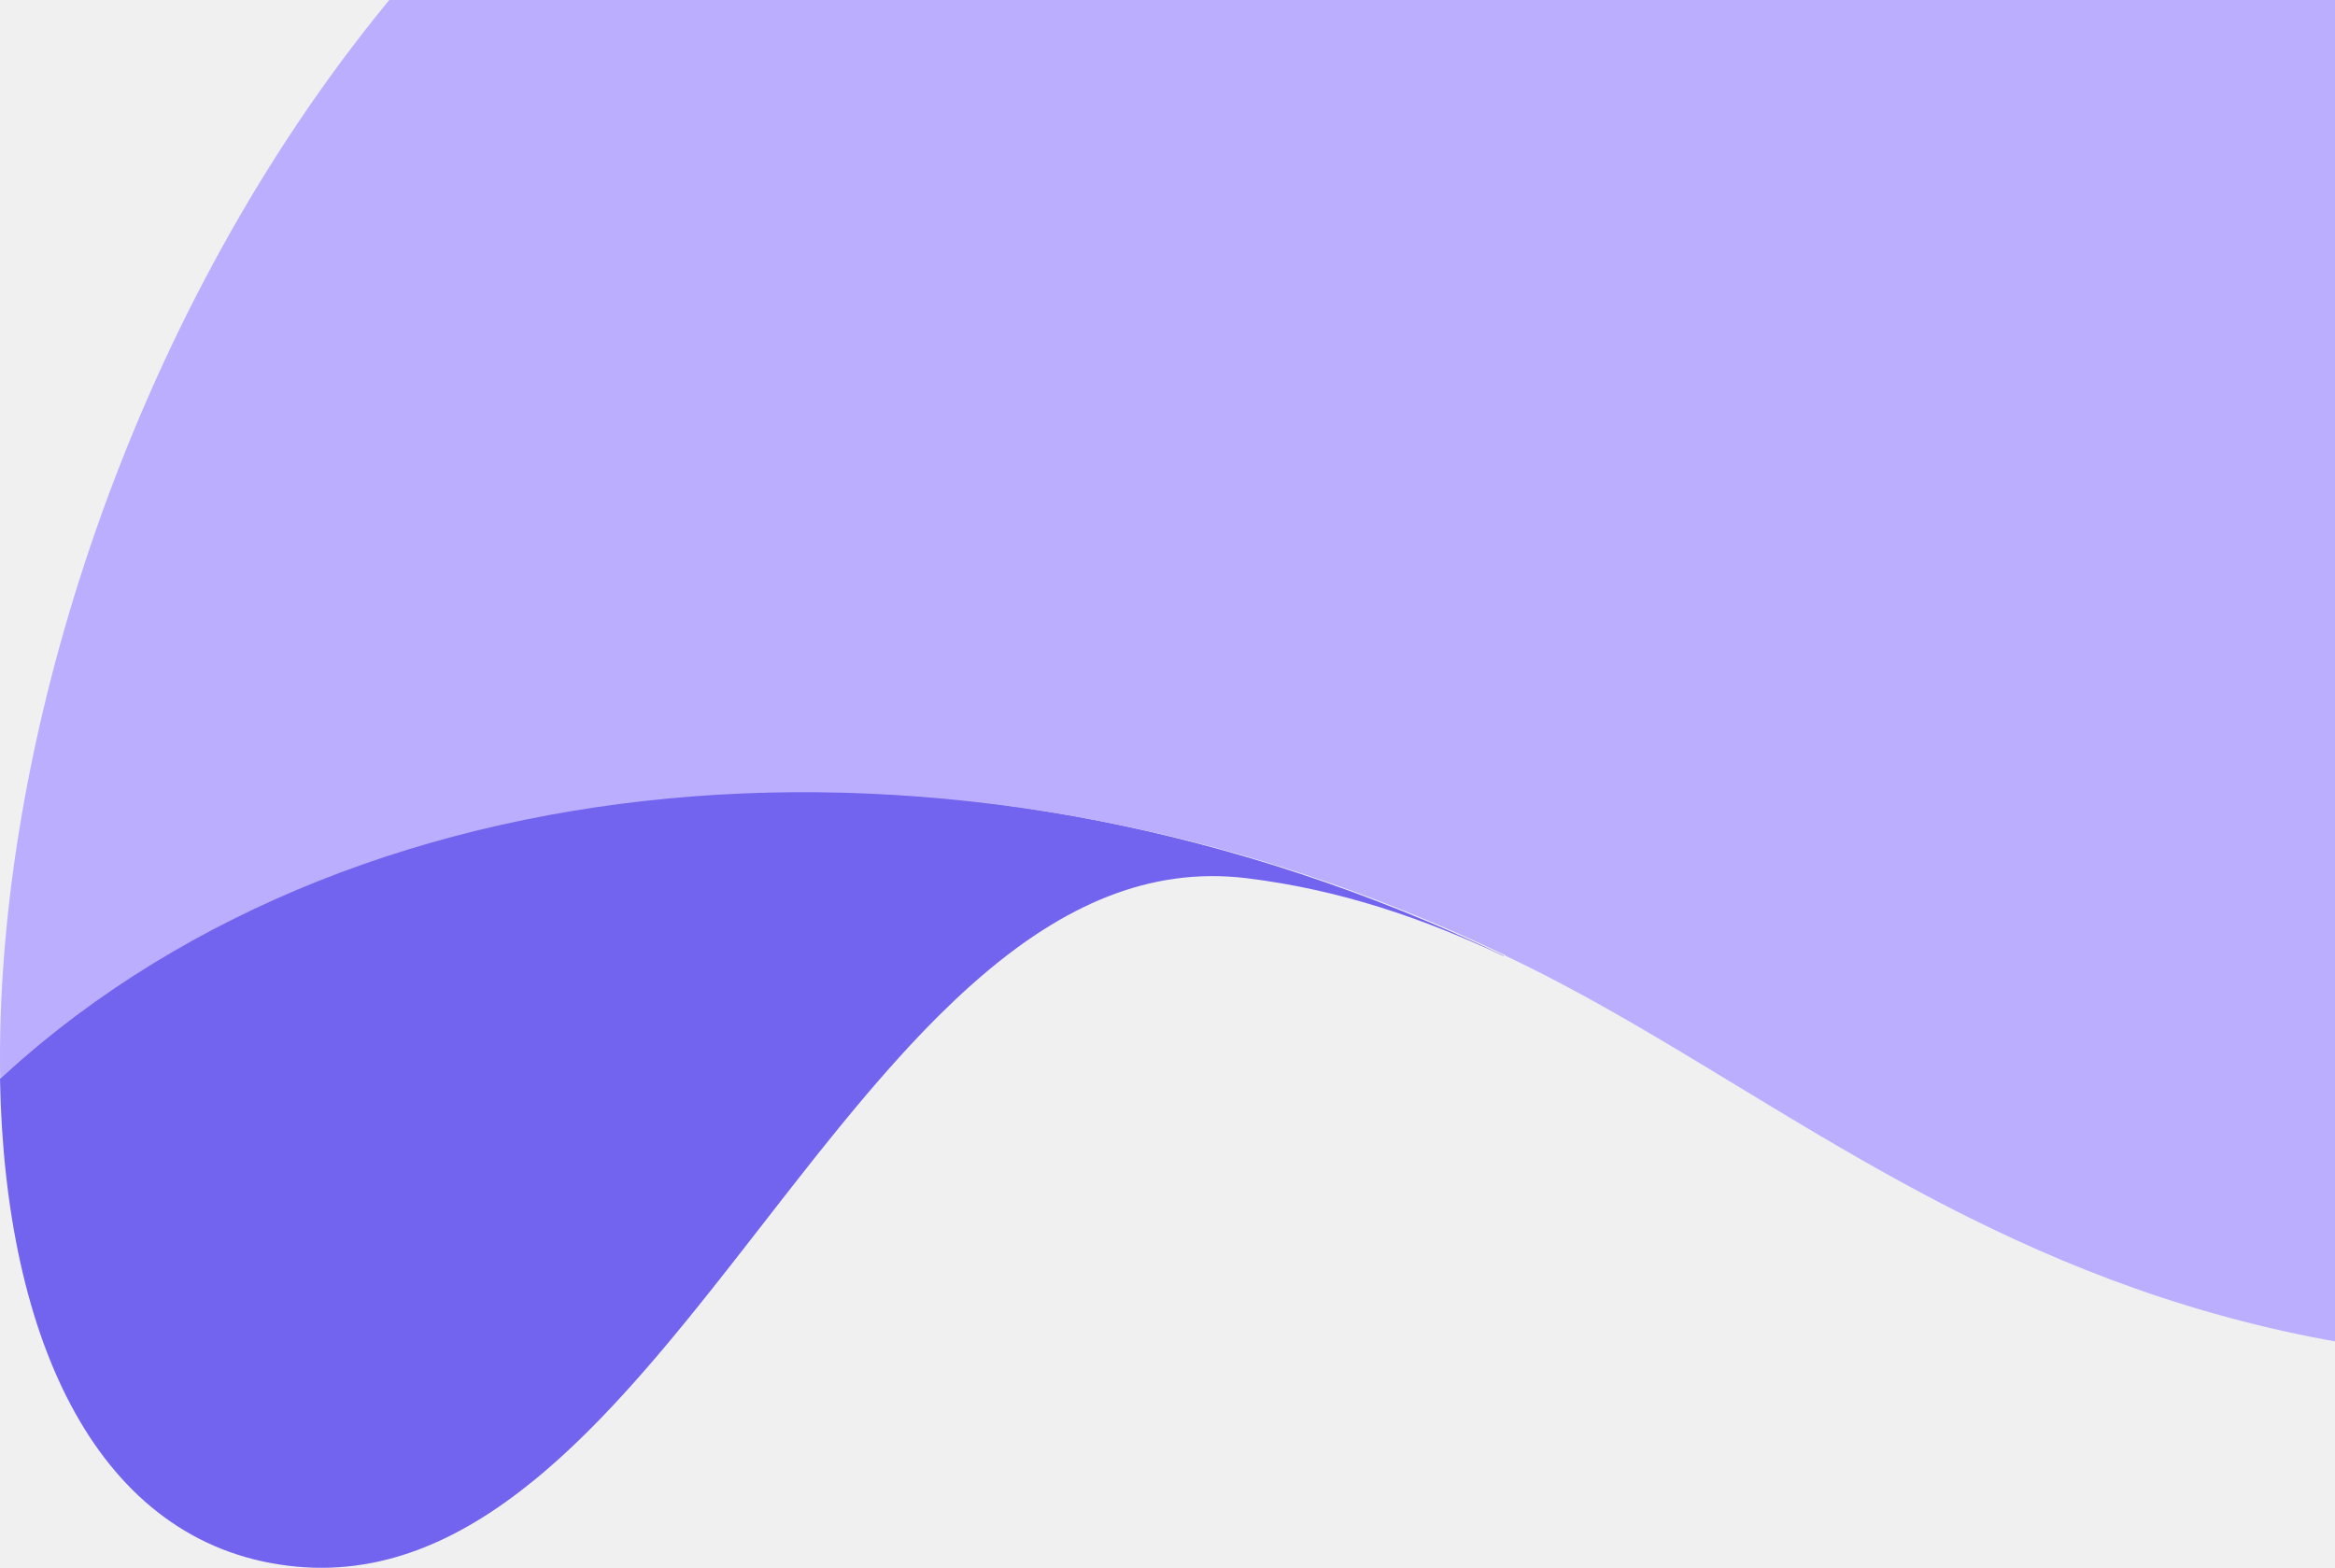
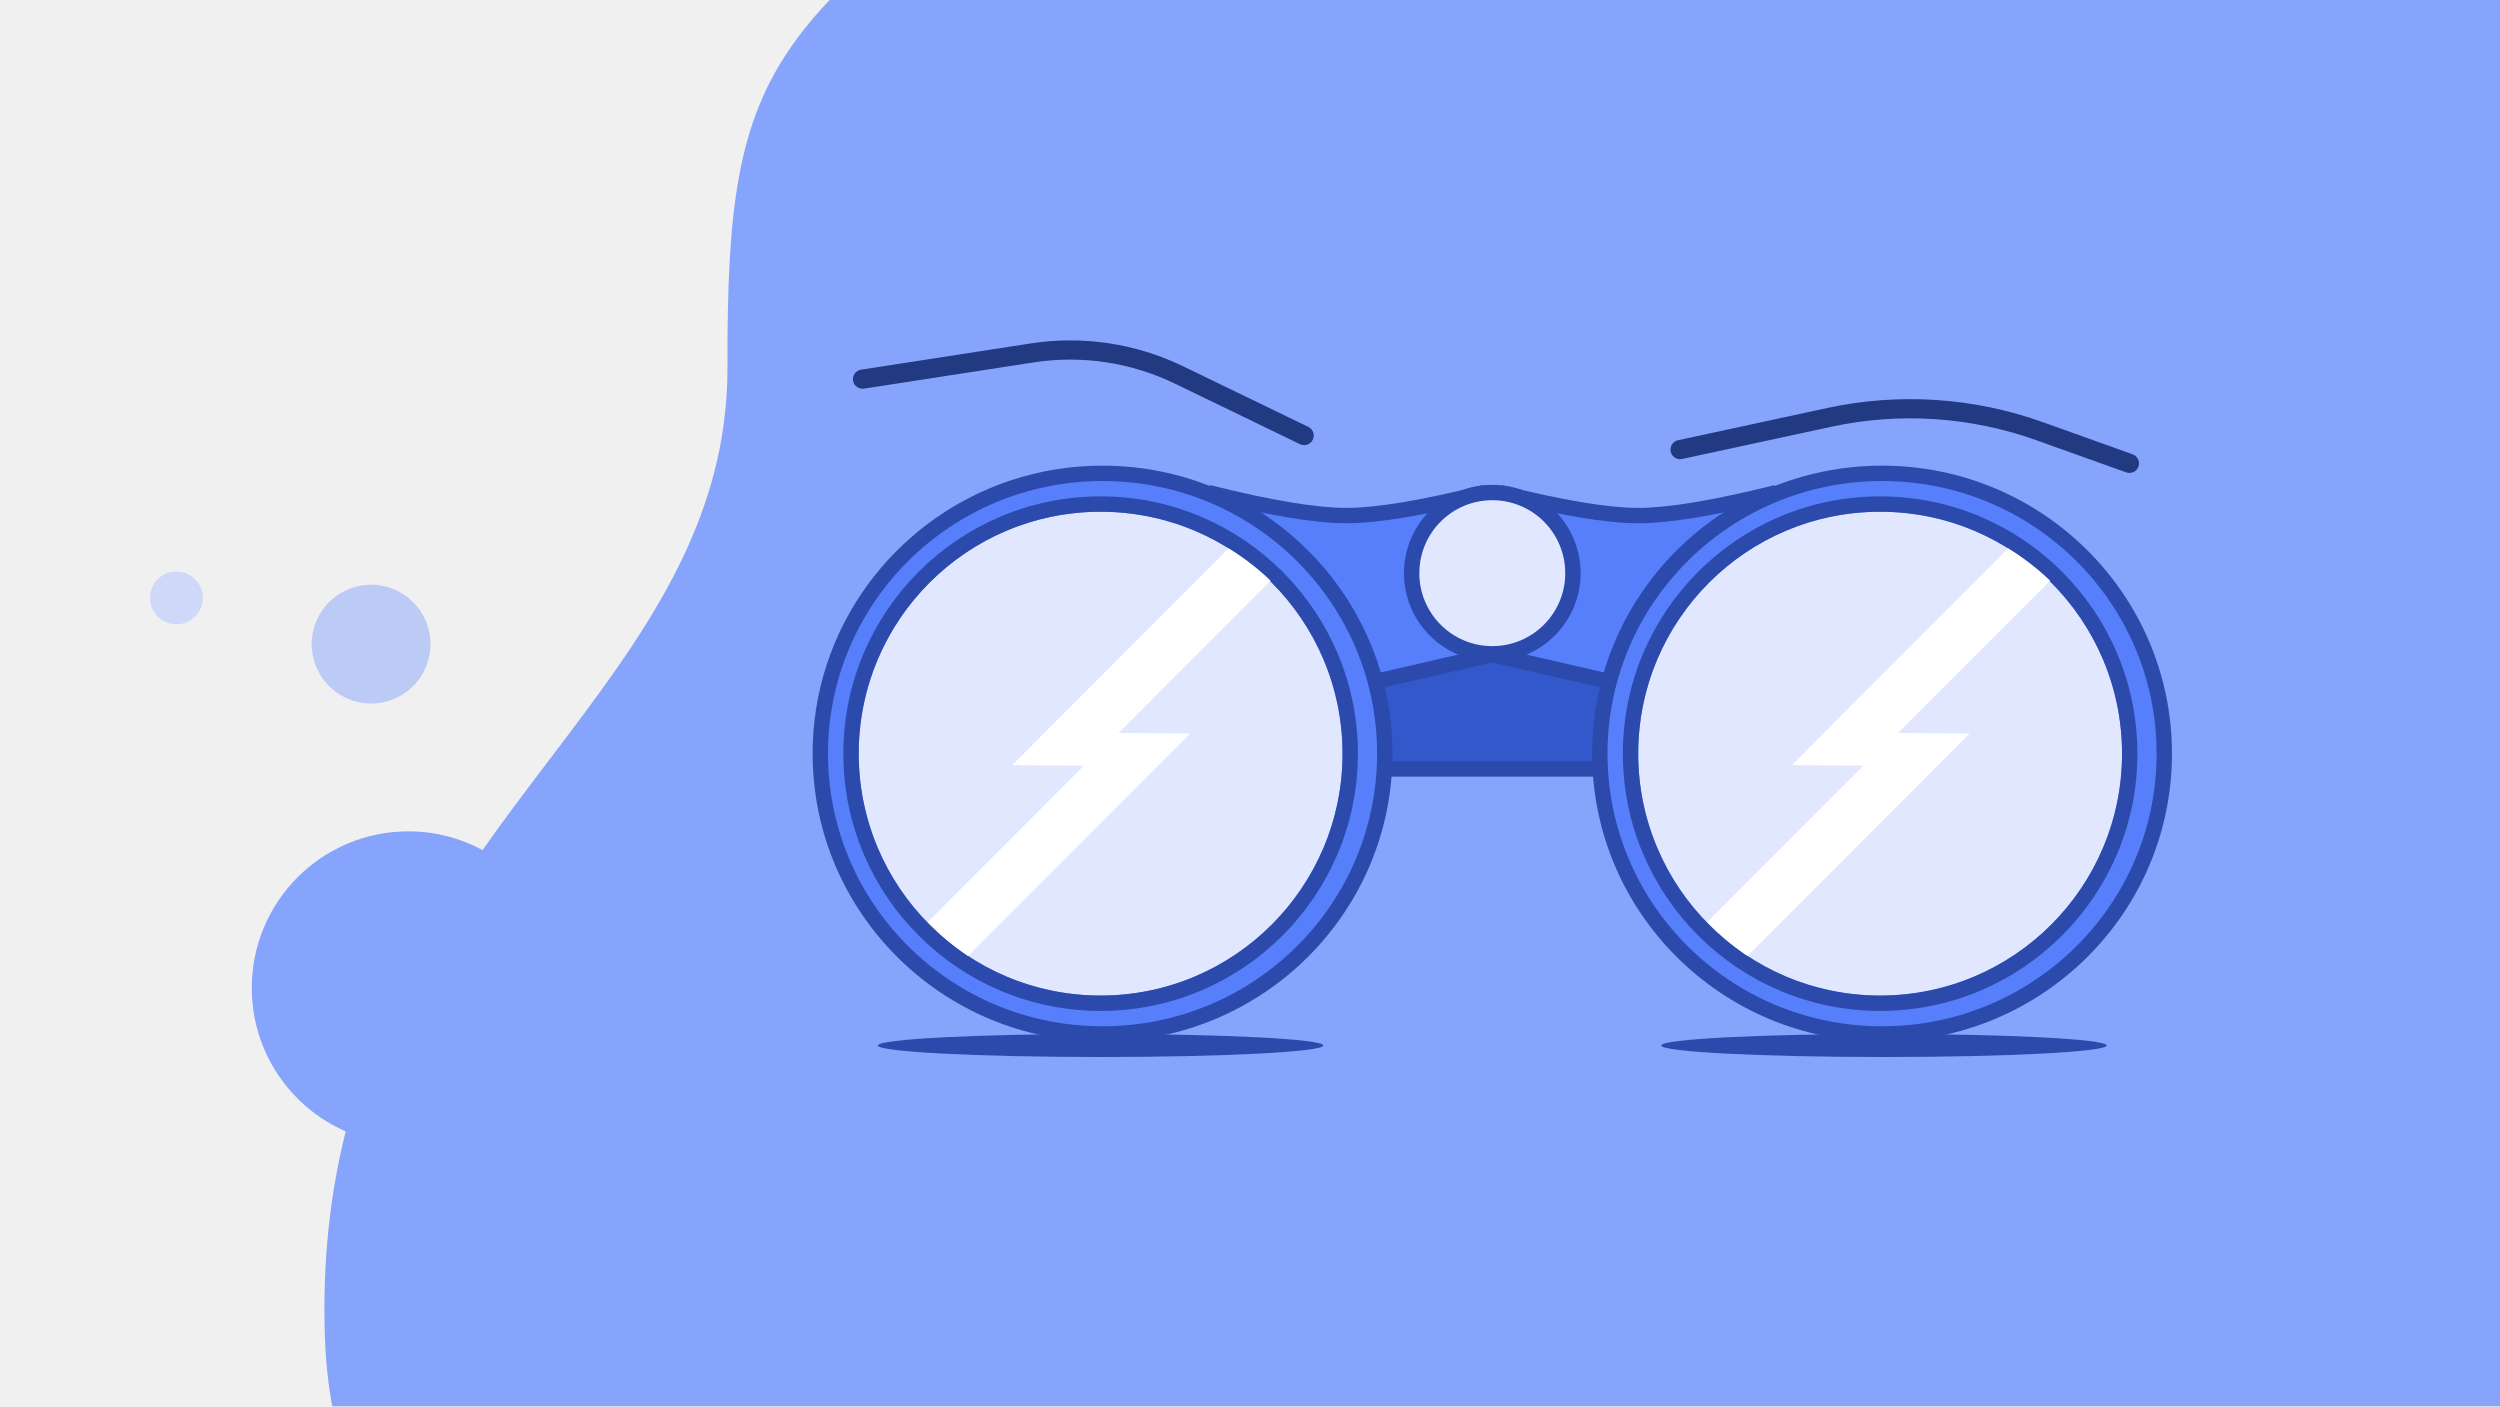
- <svg xmlns="http://www.w3.org/2000/svg" width="1169" height="785" viewBox="0 0 1169 785" fill="none">
-   <path fill-rule="evenodd" clip-rule="evenodd" d="M752.674 478.446C752.674 478.446 752.674 478.446 753 478.805C712.708 459.792 670.832 445.452 624.219 439.73C574.703 433.652 531.772 454.266 492.15 488.053L489.029 490.747C487.472 492.108 485.919 493.488 484.372 494.888L481.284 497.713L478.208 500.587C475.65 503.003 473.104 505.469 470.57 507.981L467.535 511.017L464.511 514.096L461.498 517.217C460.996 517.74 460.495 518.265 459.995 518.792L456.996 521.972C456.498 522.505 455.999 523.04 455.501 523.576L451.949 527.433C450.768 528.727 449.588 530.029 448.411 531.339L444.884 535.293C444.298 535.956 443.711 536.62 443.125 537.287L439.616 541.307L436.118 545.369L432.629 549.469L429.15 553.605L427.414 555.686L423.136 560.859L421.002 563.462L416.741 568.7L414.615 571.334L410.369 576.627L406.132 581.95L399.791 589.983L391.354 600.757L372.235 625.303L365.917 633.379L359.59 641.414L355.367 646.739L349.019 654.669L344.777 659.909L340.527 665.107L336.266 670.258L331.993 675.358L328.652 679.297L325.302 683.199L321.944 687.063L318.577 690.885L315.2 694.665L311.812 698.399L308.414 702.086L306.71 703.911L303.295 707.522L300.45 710.479L297.597 713.398L294.735 716.278C293.302 717.708 291.865 719.122 290.424 720.521L287.538 723.298L284.642 726.03C284.159 726.482 283.675 726.932 283.19 727.38L280.278 730.045C278.333 731.806 276.381 733.536 274.421 735.233L271.476 737.753C270.984 738.169 270.492 738.583 269.999 738.995L267.035 741.439C229.917 771.665 189.92 789.577 144.334 783.981C49.673 772.362 2.39 672.557 0 540.107C181.001 371.021 486.151 351.079 752.674 478.446Z" fill="#7264EF" />
-   <path fill-rule="evenodd" clip-rule="evenodd" d="M1194.51 675.7C1112.88 664.387 1045.79 639.466 986.16 609.803L980.76 607.094C978.967 606.186 977.18 605.275 975.4 604.36L970.078 601.602L963.479 598.126L956.936 594.618L951.741 591.791L945.294 588.235L938.897 584.655L933.814 581.778L928.76 578.888L921.232 574.536L911.286 568.708L903.348 564.001L895.469 559.289L883.745 552.223L856.757 535.855L849.117 531.237L839.599 525.517L830.108 519.868C804.823 504.909 779.713 490.83 753.957 478.66L753.631 478.301C489.471 351.892 184.701 372.721 2.806 537.624L0.096 540.112C-5.566 225.889 240.471 -271.607 705.243 -214.481C786.663 -204.473 851.919 -181.048 908.953 -152.48L914.039 -149.909C915.727 -149.047 917.408 -148.181 919.082 -147.311L924.083 -144.688L926.569 -143.368L931.511 -140.71L936.415 -138.031L941.281 -135.331L943.701 -133.975L949.713 -130.563L955.672 -127.125L960.403 -124.358L965.104 -121.577L969.776 -118.784L974.419 -115.981L979.035 -113.167L983.626 -110.345L988.193 -107.516L995.63 -102.867L999.327 -100.538L1006.68 -95.877L1013.99 -91.214L1046.42 -70.381L1053.57 -65.819L1060.7 -61.294L1069.6 -55.698L1078.51 -50.181C1093.3 -41.097 1108.13 -32.385 1123.25 -24.276L1128.93 -21.264C1428.69 140.589 1732.84 57.612 1890.73 -66.853L1895 -70.257C1893.43 242.368 1643.49 730.885 1194.51 675.7Z" fill="#BBAEFF" />
+ <svg xmlns="http://www.w3.org/2000/svg" width="1600" height="900" viewBox="0 0 1600 900" fill="none">
+   <g clip-path="url(#clip0)">
+     <path opacity="0.5" d="M237.497 450.244C258.491 450.244 275.511 433.224 275.511 412.229C275.511 391.235 258.491 374.215 237.497 374.215C216.502 374.215 199.482 391.235 199.482 412.229C199.482 433.224 216.502 450.244 237.497 450.244Z" fill="#87A4FC" />
+     <path fill-rule="evenodd" clip-rule="evenodd" d="M1606.37 -178.347C1766.34 -32.193 1929.5 292.557 1766.51 734.221C1605.79 1169.72 1188.14 1170.14 934.534 1170.39C930.946 1170.39 927.391 1170.4 923.87 1170.4C671.47 1170.74 218.495 1170.74 207.936 855.729C206.292 806.691 211.42 763.28 221.248 724.09C185.87 708.63 161.146 673.328 161.146 632.25C161.146 576.924 205.997 532.073 261.323 532.073C278.509 532.073 294.684 536.401 308.819 544.026C322.947 523.96 337.544 504.721 351.884 485.818C411.063 407.815 465.891 335.546 465.588 234.537C464.982 32.897 491.837 14.007 724.206 -149.435C749.22 -167.029 776.615 -186.299 806.614 -207.651C1115.29 -427.36 1446.4 -324.5 1606.37 -178.347Z" fill="#87A4FC" />
+     <path opacity="0.5" d="M112.895 399.558C122.226 399.558 129.79 391.994 129.79 382.663C129.79 373.332 122.226 365.768 112.895 365.768C103.564 365.768 96 373.332 96 382.663C96 391.994 103.564 399.558 112.895 399.558Z" fill="#AEBFFF" />
+     <path fill-rule="evenodd" clip-rule="evenodd" d="M751.853 245.488C723.793 231.906 692.265 227.184 661.457 231.949L552.971 248.728C549.617 249.246 546.478 246.949 545.96 243.595C545.441 240.242 547.739 237.103 551.092 236.584L659.579 219.805C692.851 214.659 726.902 219.759 757.207 234.428L837.327 273.209C840.381 274.688 841.659 278.362 840.18 281.416C838.702 284.47 835.028 285.748 831.973 284.269L751.853 245.488Z" fill="#213A82" />
+     <path fill-rule="evenodd" clip-rule="evenodd" d="M883.803 435.368L955.934 418.438L1023.88 435.368V494.623H883.803V435.368Z" fill="#3358CC" />
+     <path d="M1205.74 676.482C1284.46 676.482 1348.28 673.181 1348.28 669.109C1348.28 665.037 1284.46 661.736 1205.74 661.736C1127.02 661.736 1063.2 665.037 1063.2 669.109C1063.2 673.181 1127.02 676.482 1205.74 676.482Z" fill="#2B4AAB" />
+     <path d="M704.4 676.482C783.121 676.482 846.938 673.181 846.938 669.109C846.938 665.037 783.121 661.736 704.4 661.736C625.678 661.736 561.861 665.037 561.861 669.109C561.861 673.181 625.678 676.482 704.4 676.482Z" fill="#2B4AAB" />
+     <path fill-rule="evenodd" clip-rule="evenodd" d="M922.626 322.594L937.867 418.974L876.862 435.641C862.588 387.605 834.591 350.645 792.871 324.759C848.865 335.826 892.116 335.104 922.626 322.594Z" fill="#577FFB" />
+     <path d="M705.63 661.736C805.39 661.736 886.261 581.416 886.261 482.335C886.261 383.254 805.39 302.933 705.63 302.933C605.871 302.933 525 383.254 525 482.335C525 581.416 605.871 661.736 705.63 661.736Z" fill="#577FFB" />
+     <path fill-rule="evenodd" clip-rule="evenodd" d="M705.629 307.848C608.553 307.848 529.914 386 529.914 482.335C529.914 578.669 608.553 656.821 705.629 656.821C802.706 656.821 881.345 578.669 881.345 482.335C881.345 386 802.706 307.848 705.629 307.848ZM520.084 482.335C520.084 380.508 603.187 298.018 705.629 298.018C808.072 298.018 891.175 380.508 891.175 482.335C891.175 584.162 808.072 666.651 705.629 666.651C603.187 666.651 520.084 584.162 520.084 482.335Z" fill="#2B4AAB" />
+     <path fill-rule="evenodd" clip-rule="evenodd" d="M861.683 334.882C841.349 334.882 811.37 329.837 772.018 319.989L774.404 310.453C813.615 320.266 842.618 325.051 861.683 325.051C880.747 325.051 909.75 320.266 948.962 310.453L951.348 319.989C911.995 329.837 882.017 334.882 861.683 334.882Z" fill="#2B4AAB" />
+     <path fill-rule="evenodd" clip-rule="evenodd" d="M881.566 430.852L966.815 411.191L969.024 420.77L883.776 440.431L881.566 430.852Z" fill="#2B4AAB" />
+     <path fill-rule="evenodd" clip-rule="evenodd" d="M985.058 322.594L969.817 418.974L1030.82 435.641C1045.1 387.605 1073.09 350.645 1114.81 324.759C1058.82 335.826 1015.57 335.104 985.058 322.594Z" fill="#577FFB" />
+     <path d="M1204.51 661.736C1104.75 661.736 1023.88 581.415 1023.88 482.335C1023.88 383.254 1104.75 302.933 1204.51 302.933C1304.27 302.933 1385.14 383.254 1385.14 482.335C1385.14 581.415 1304.27 661.736 1204.51 661.736Z" fill="#577FFB" />
+     <path fill-rule="evenodd" clip-rule="evenodd" d="M1204.51 307.848C1301.59 307.848 1380.23 386 1380.23 482.335C1380.23 578.669 1301.59 656.821 1204.51 656.821C1107.44 656.821 1028.8 578.669 1028.8 482.335C1028.8 386 1107.44 307.848 1204.51 307.848ZM1390.06 482.335C1390.06 380.508 1306.96 298.018 1204.51 298.018C1102.07 298.018 1018.97 380.508 1018.97 482.335C1018.97 584.162 1102.07 666.651 1204.51 666.651C1306.96 666.651 1390.06 584.162 1390.06 482.335Z" fill="#2B4AAB" />
+     <path fill-rule="evenodd" clip-rule="evenodd" d="M1048.46 334.882C1068.79 334.882 1098.77 329.837 1138.12 319.989L1135.74 310.453C1096.53 320.266 1067.52 325.051 1048.46 325.051C1029.4 325.051 1000.39 320.266 961.181 310.453L958.795 319.989C998.147 329.837 1028.13 334.882 1048.46 334.882Z" fill="#2B4AAB" />
+     <path fill-rule="evenodd" clip-rule="evenodd" d="M1028.58 430.852L943.329 411.191L941.12 420.77L1026.37 440.431L1028.58 430.852Z" fill="#2B4AAB" />
+     <path fill-rule="evenodd" clip-rule="evenodd" d="M967.359 418.438C1011.47 393.955 1018.47 363.645 988.354 327.509L967.359 418.438Z" fill="#577FFB" />
+     <path d="M967.359 418.438C1011.47 393.955 1018.47 363.645 988.354 327.509" stroke="#979797" stroke-width="2.458" />
+     <path d="M955.072 418.438C983.574 418.438 1006.68 395.332 1006.68 366.83C1006.68 338.327 983.574 315.221 955.072 315.221C926.569 315.221 903.463 338.327 903.463 366.83C903.463 395.332 926.569 418.438 955.072 418.438Z" fill="#E0E7FF" />
+     <path fill-rule="evenodd" clip-rule="evenodd" d="M955.071 320.136C929.283 320.136 908.377 341.042 908.377 366.83C908.377 392.618 929.283 413.523 955.071 413.523C980.859 413.523 1001.76 392.618 1001.76 366.83C1001.76 341.042 980.859 320.136 955.071 320.136ZM898.547 366.83C898.547 335.613 923.853 310.306 955.071 310.306C986.288 310.306 1011.59 335.613 1011.59 366.83C1011.59 398.047 986.288 423.354 955.071 423.354C923.853 423.354 898.547 398.047 898.547 366.83Z" fill="#2B4AAB" />
+     <path d="M886.26 492.165C924.777 492.165 969.832 492.165 1021.43 492.165" stroke="#2B4AAB" stroke-width="9.83" />
+     <path d="M704.4 637.161C789.908 637.161 859.226 567.843 859.226 482.335C859.226 396.827 789.908 327.509 704.4 327.509C618.892 327.509 549.574 396.827 549.574 482.335C549.574 567.843 618.892 637.161 704.4 637.161Z" fill="#E0E7FF" />
+     <path d="M1203.29 637.161C1288.79 637.161 1358.11 567.843 1358.11 482.335C1358.11 396.827 1288.79 327.509 1203.29 327.509C1117.78 327.509 1048.46 396.827 1048.46 482.335C1048.46 567.843 1117.78 637.161 1203.29 637.161Z" fill="#E0E7FF" />
+     <path d="M704.399 642.076C792.622 642.076 864.14 570.557 864.14 482.335C864.14 394.112 792.622 322.594 704.399 322.594C616.177 322.594 544.658 394.112 544.658 482.335C544.658 570.557 616.177 642.076 704.399 642.076Z" stroke="#2B4AAB" stroke-width="9.83" />
+     <path d="M1203.28 642.076C1291.51 642.076 1363.03 570.557 1363.03 482.335C1363.03 394.112 1291.51 322.594 1203.28 322.594C1115.06 322.594 1043.54 394.112 1043.54 482.335C1043.54 570.557 1115.06 642.076 1203.28 642.076Z" stroke="#2B4AAB" stroke-width="9.83" />
+     <path fill-rule="evenodd" clip-rule="evenodd" d="M1303.28 281.754C1261.17 266.681 1215.67 263.698 1171.95 273.142L1076.56 293.747C1073.24 294.464 1069.97 292.356 1069.25 289.039C1068.54 285.722 1070.64 282.453 1073.96 281.736L1169.36 261.131C1215.32 251.203 1263.15 254.339 1307.42 270.185L1364.9 290.756C1368.09 291.899 1369.76 295.416 1368.61 298.611C1367.47 301.805 1363.95 303.468 1360.76 302.325L1303.28 281.754Z" fill="#213A82" />
+     <path fill-rule="evenodd" clip-rule="evenodd" d="M619.561 611.843L761.718 469.434L715.899 469.079L813.171 371.636C805.019 363.814 796.012 356.877 786.305 350.976L647.825 489.701L693.641 490.054L593.807 590.069C601.563 598.222 610.198 605.531 619.561 611.843Z" fill="white" />
+     <path fill-rule="evenodd" clip-rule="evenodd" d="M1118.45 611.843L1260.6 469.434L1214.79 469.079L1312.06 371.636C1303.91 363.814 1294.9 356.877 1285.19 350.976L1146.71 489.701L1192.53 490.054L1092.69 590.069C1100.45 598.222 1109.08 605.531 1118.45 611.843Z" fill="white" />
+   </g>
+   <defs>
+     <clipPath id="clip0">
+       <rect width="1600" height="900" fill="white" />
+     </clipPath>
+   </defs>
</svg>
